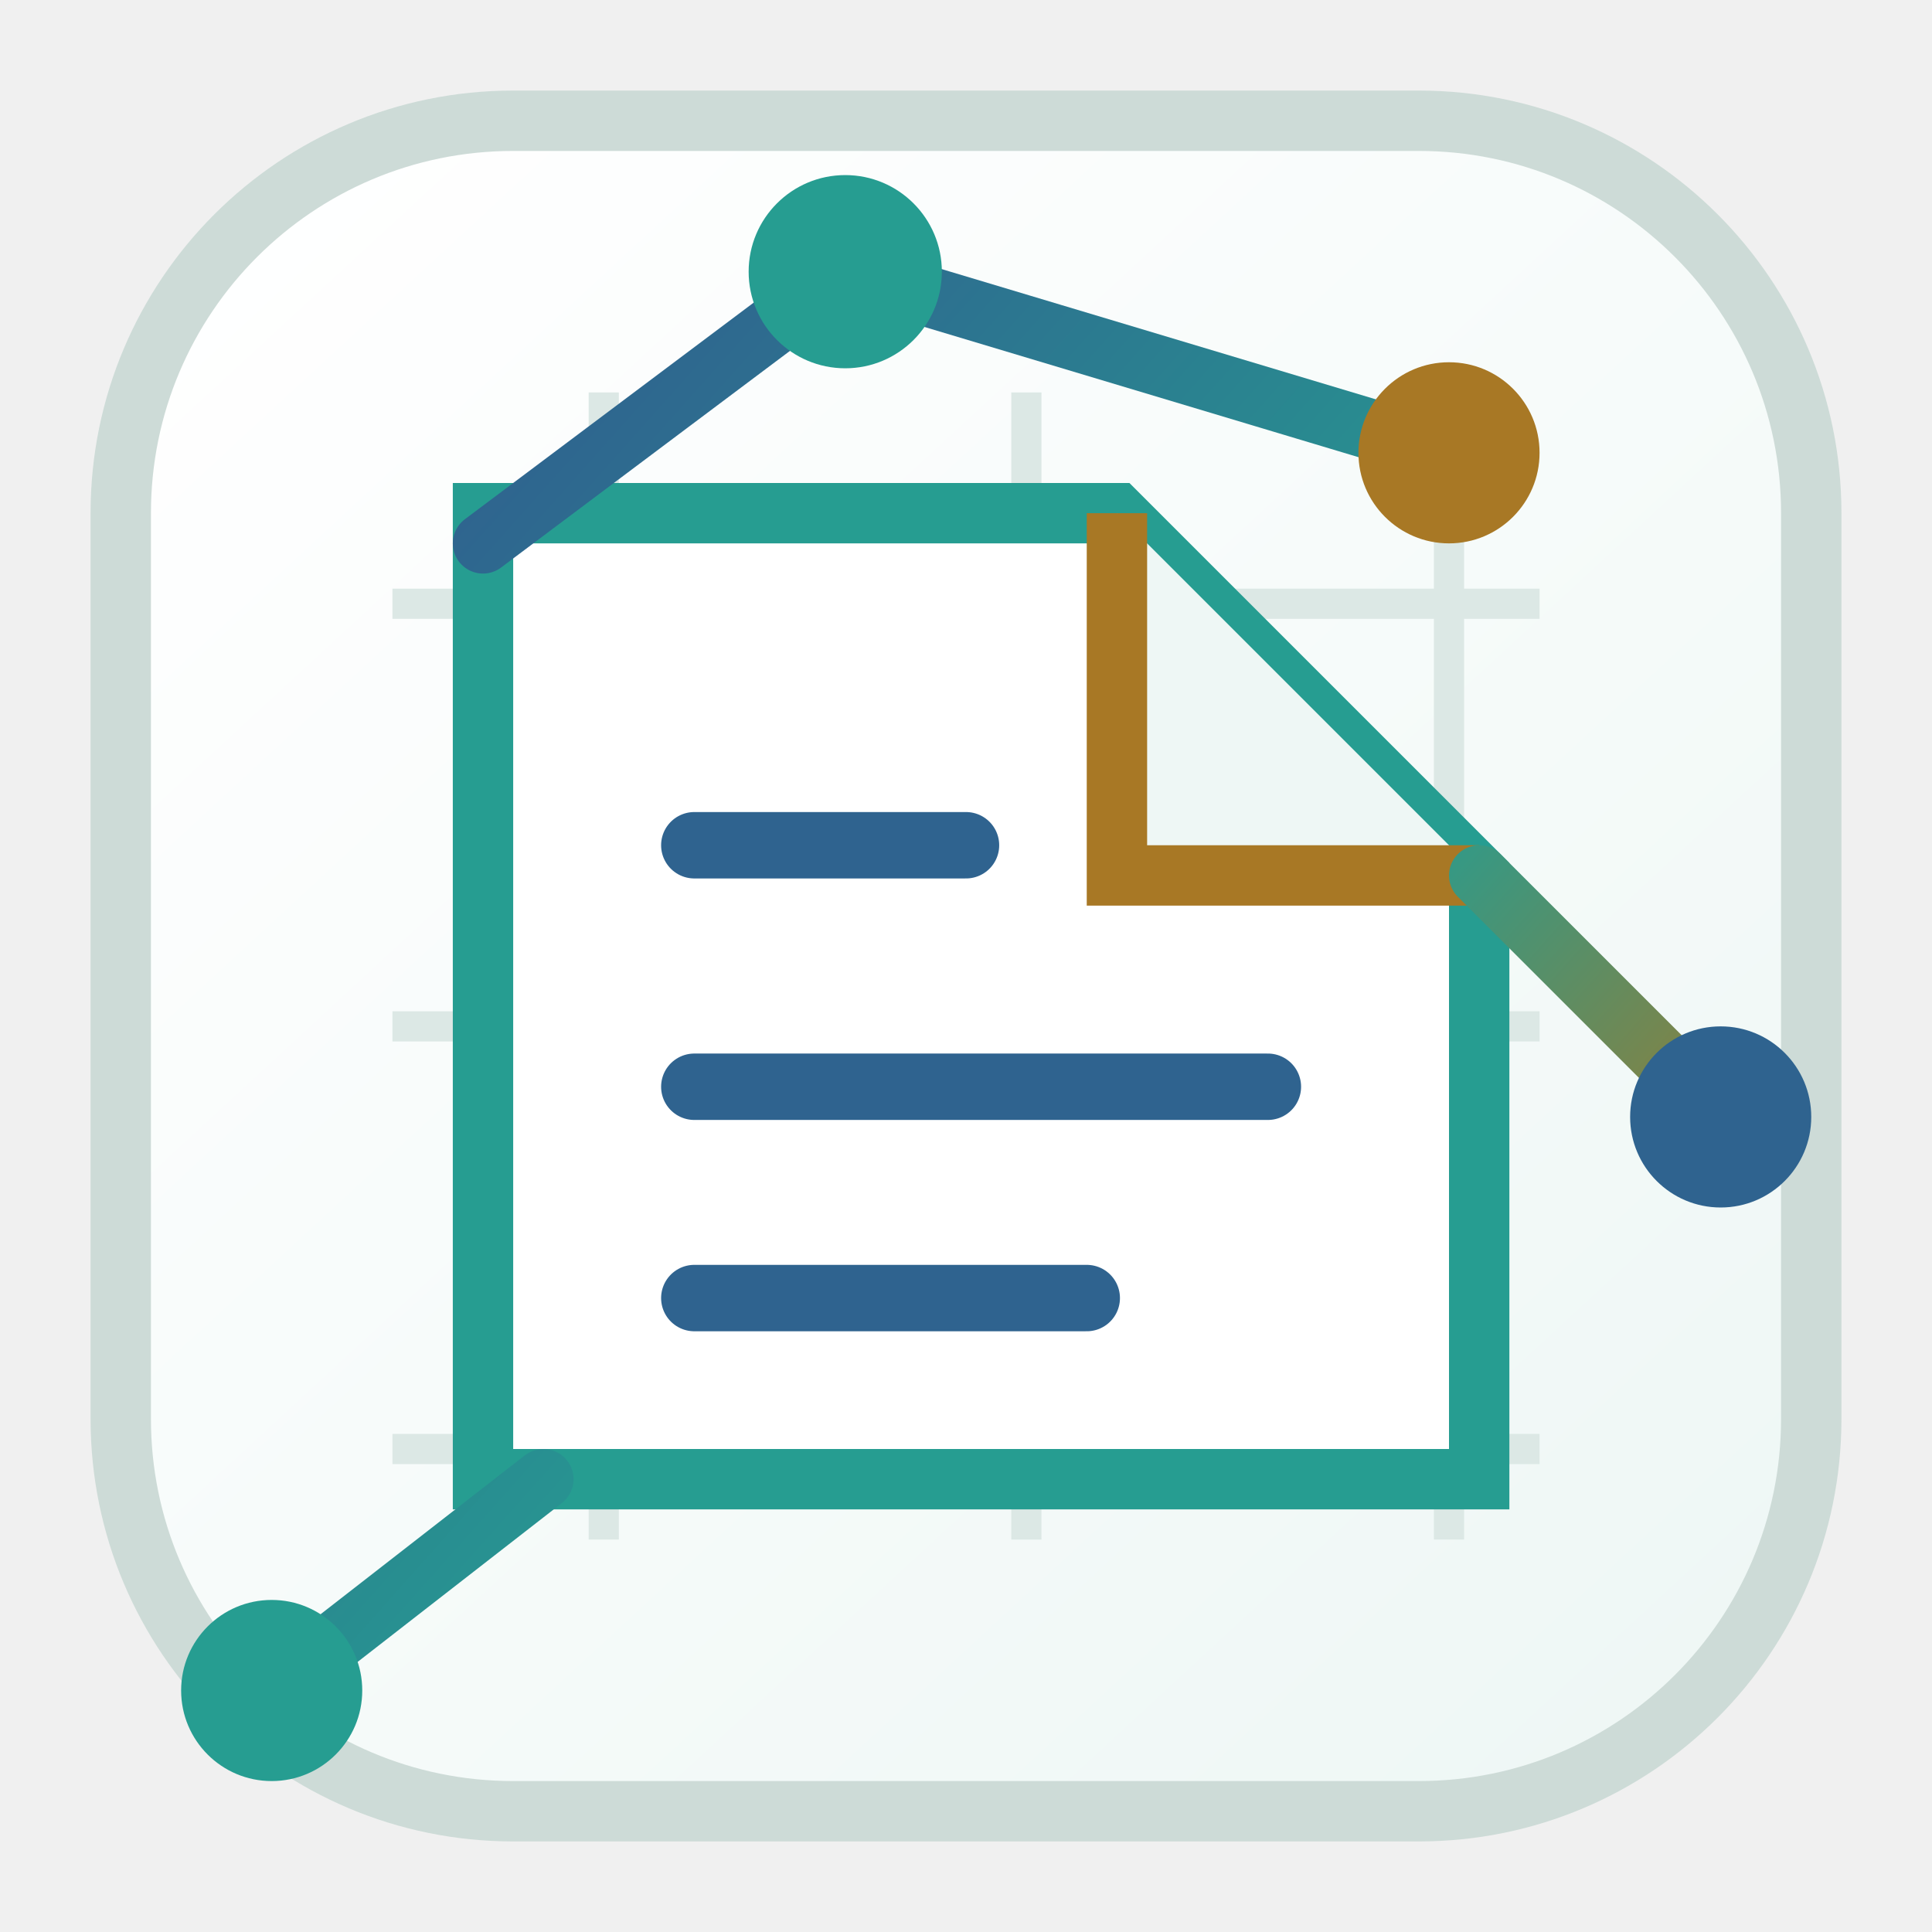
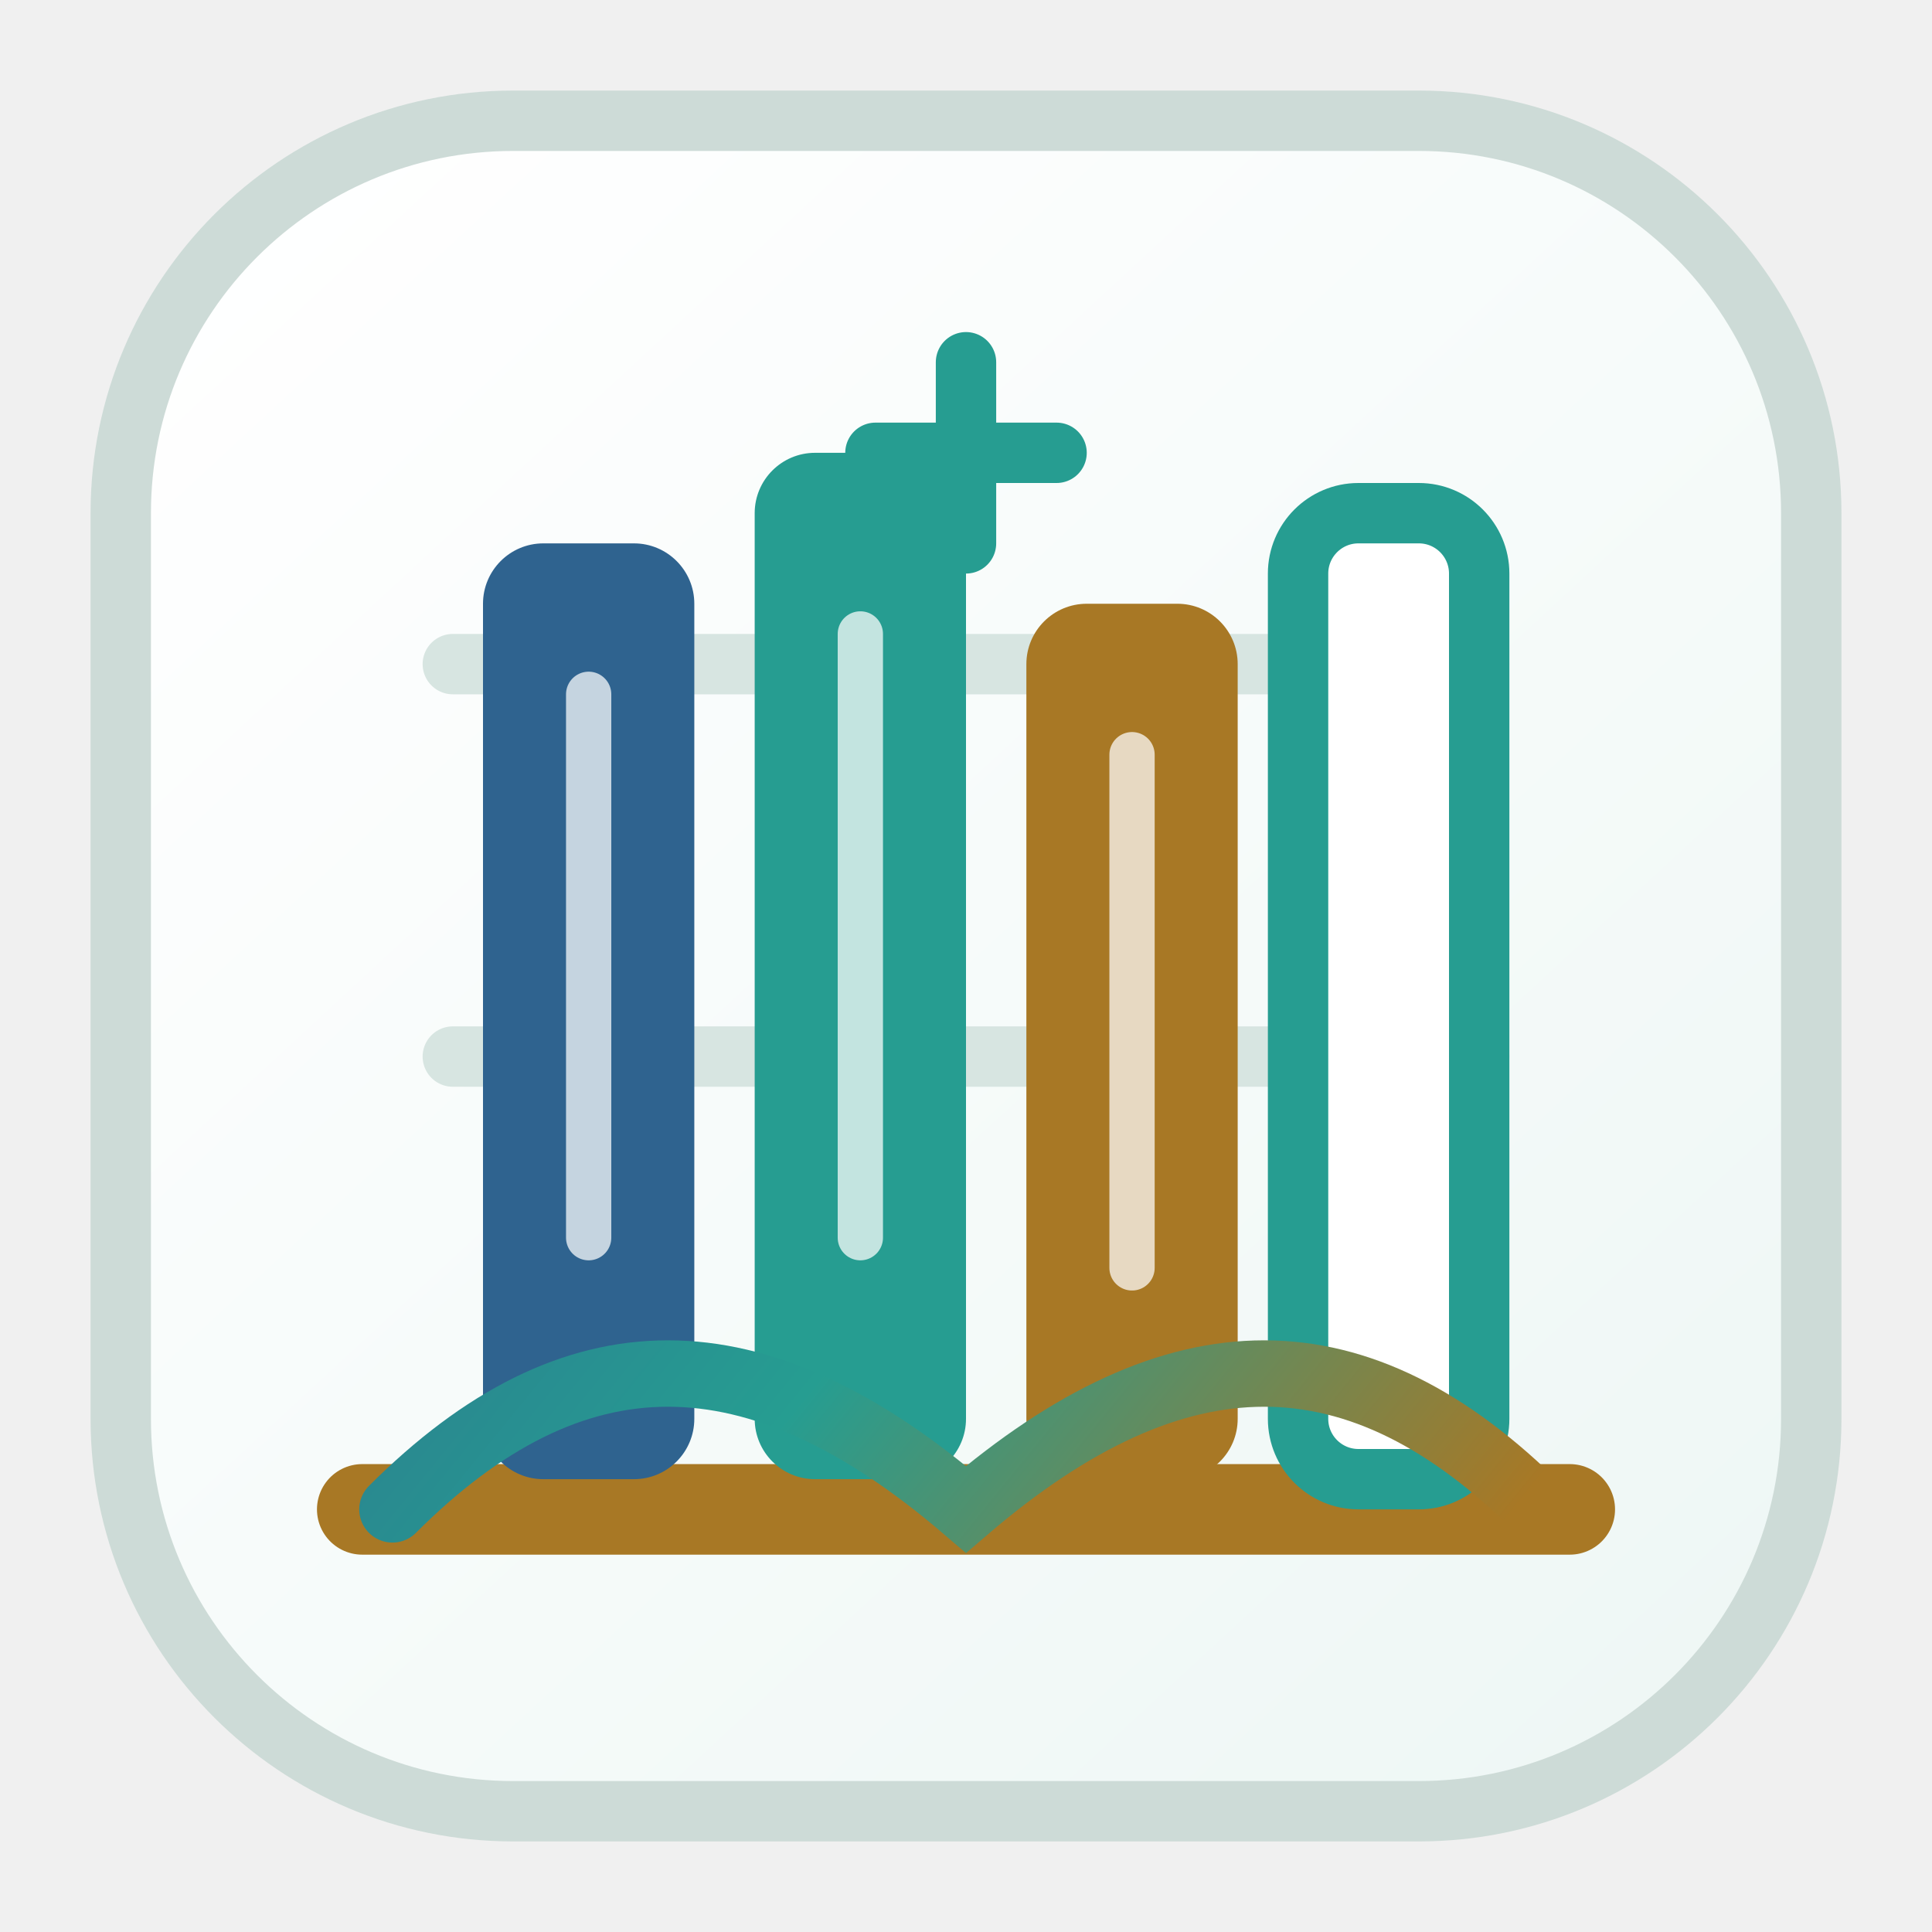
<svg xmlns="http://www.w3.org/2000/svg" role="img" viewBox="0 0 64 64">
  <defs>
-     <linearGradient id="paper" x1="8" y1="6" x2="56" y2="58" gradientUnits="userSpaceOnUse">
+     <linearGradient id="page" x1="8" y1="6" x2="56" y2="58" gradientUnits="userSpaceOnUse">
      <stop offset="0" stop-color="#ffffff" />
      <stop offset="1" stop-color="#eef7f5" />
    </linearGradient>
-     <linearGradient id="signal" x1="15" y1="16" x2="52" y2="49" gradientUnits="userSpaceOnUse">
+     <linearGradient id="shelf" x1="13" y1="18" x2="51" y2="49" gradientUnits="userSpaceOnUse">
      <stop offset="0" stop-color="#2f638f" />
-       <stop offset="0.62" stop-color="#269d91" />
+       <stop offset="0.58" stop-color="#269d91" />
      <stop offset="1" stop-color="#a87825" />
    </linearGradient>
  </defs>
-   <rect x="4" y="4" width="56" height="56" rx="13" fill="url(#paper)" stroke="#cddbd7" stroke-width="2" />
-   <path d="M13 20h38M13 34h38M13 48h38M20 13v38M34 13v38M48 13v38" stroke="#dce8e5" stroke-width="1" />
-   <path d="M16 49V17h21l12 12v20z" fill="#ffffff" stroke="#269d91" stroke-width="2" />
-   <path d="M37 17v12h12" fill="#eef7f5" stroke="#a87825" stroke-width="2" />
-   <path d="M23 28h9M23 36h19M23 43h13" stroke="#2f638f" stroke-width="2.2" stroke-linecap="round" />
-   <path d="M16 18 28 9 48 15M49 29l8 8M18 49 9 56" fill="none" stroke="url(#signal)" stroke-width="2" stroke-linecap="round" />
-   <circle cx="28" cy="9" r="3.2" fill="#269d91" />
-   <circle cx="48" cy="15" r="3" fill="#a87825" />
-   <circle cx="57" cy="37" r="3" fill="#2f638f" />
-   <circle cx="9" cy="56" r="3" fill="#269d91" />
+   <rect x="4" y="4" width="56" height="56" rx="13" fill="url(#page)" stroke="#cddbd7" stroke-width="2" />
+   <path d="M12 50h40" stroke="#a87825" stroke-width="3" stroke-linecap="round" />
+   <path d="M15 22h34M15 35h34" stroke="#d7e5e1" stroke-width="2" stroke-linecap="round" />
+   <rect x="16" y="18" width="7" height="31" rx="2" fill="#2f638f" />
+   <rect x="25" y="15" width="7" height="34" rx="2" fill="#269d91" />
+   <rect x="34" y="20" width="7" height="29" rx="2" fill="#a87825" />
+   <rect x="43" y="17" width="6" height="32" rx="2" fill="#ffffff" stroke="#269d91" stroke-width="2" />
+   <path d="M19.5 23v18M28.5 21v20M37.5 25v17M46 23v18" stroke="#ffffff" stroke-width="1.5" stroke-linecap="round" opacity="0.72" />
+   <path d="M13 50c6-6 12-6 19 0 7-6 13-6 19 0" fill="none" stroke="url(#shelf)" stroke-width="2.2" stroke-linecap="round" />
+   <path d="M32 12v6M29 15h6" stroke="#269d91" stroke-width="2" stroke-linecap="round" />
</svg>
